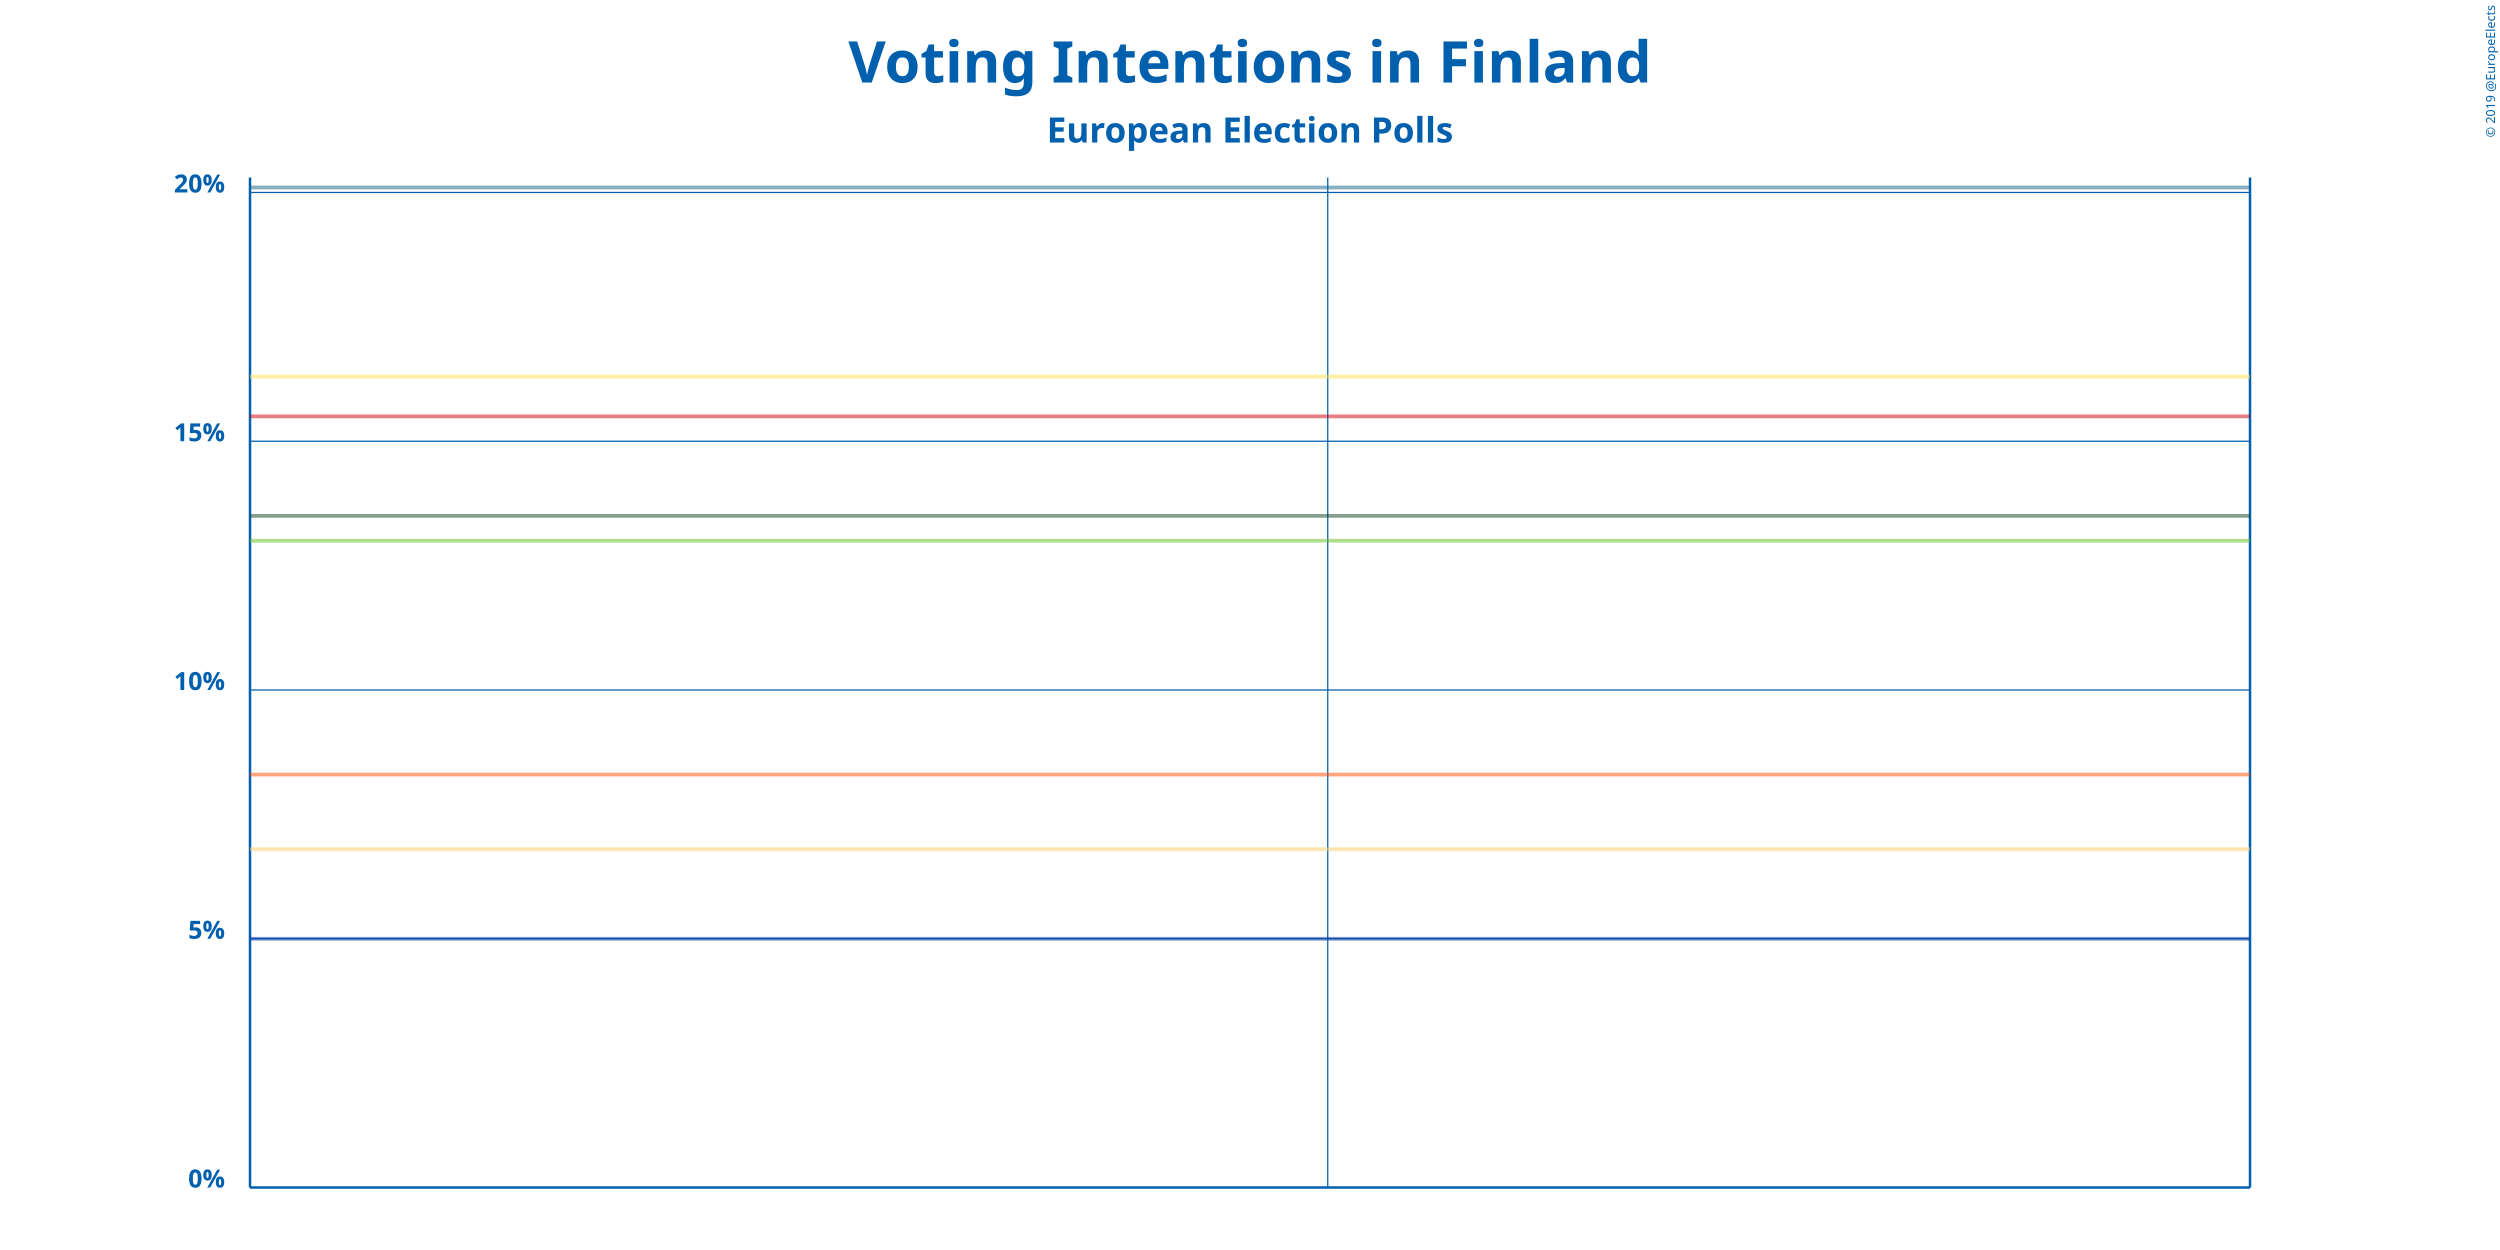
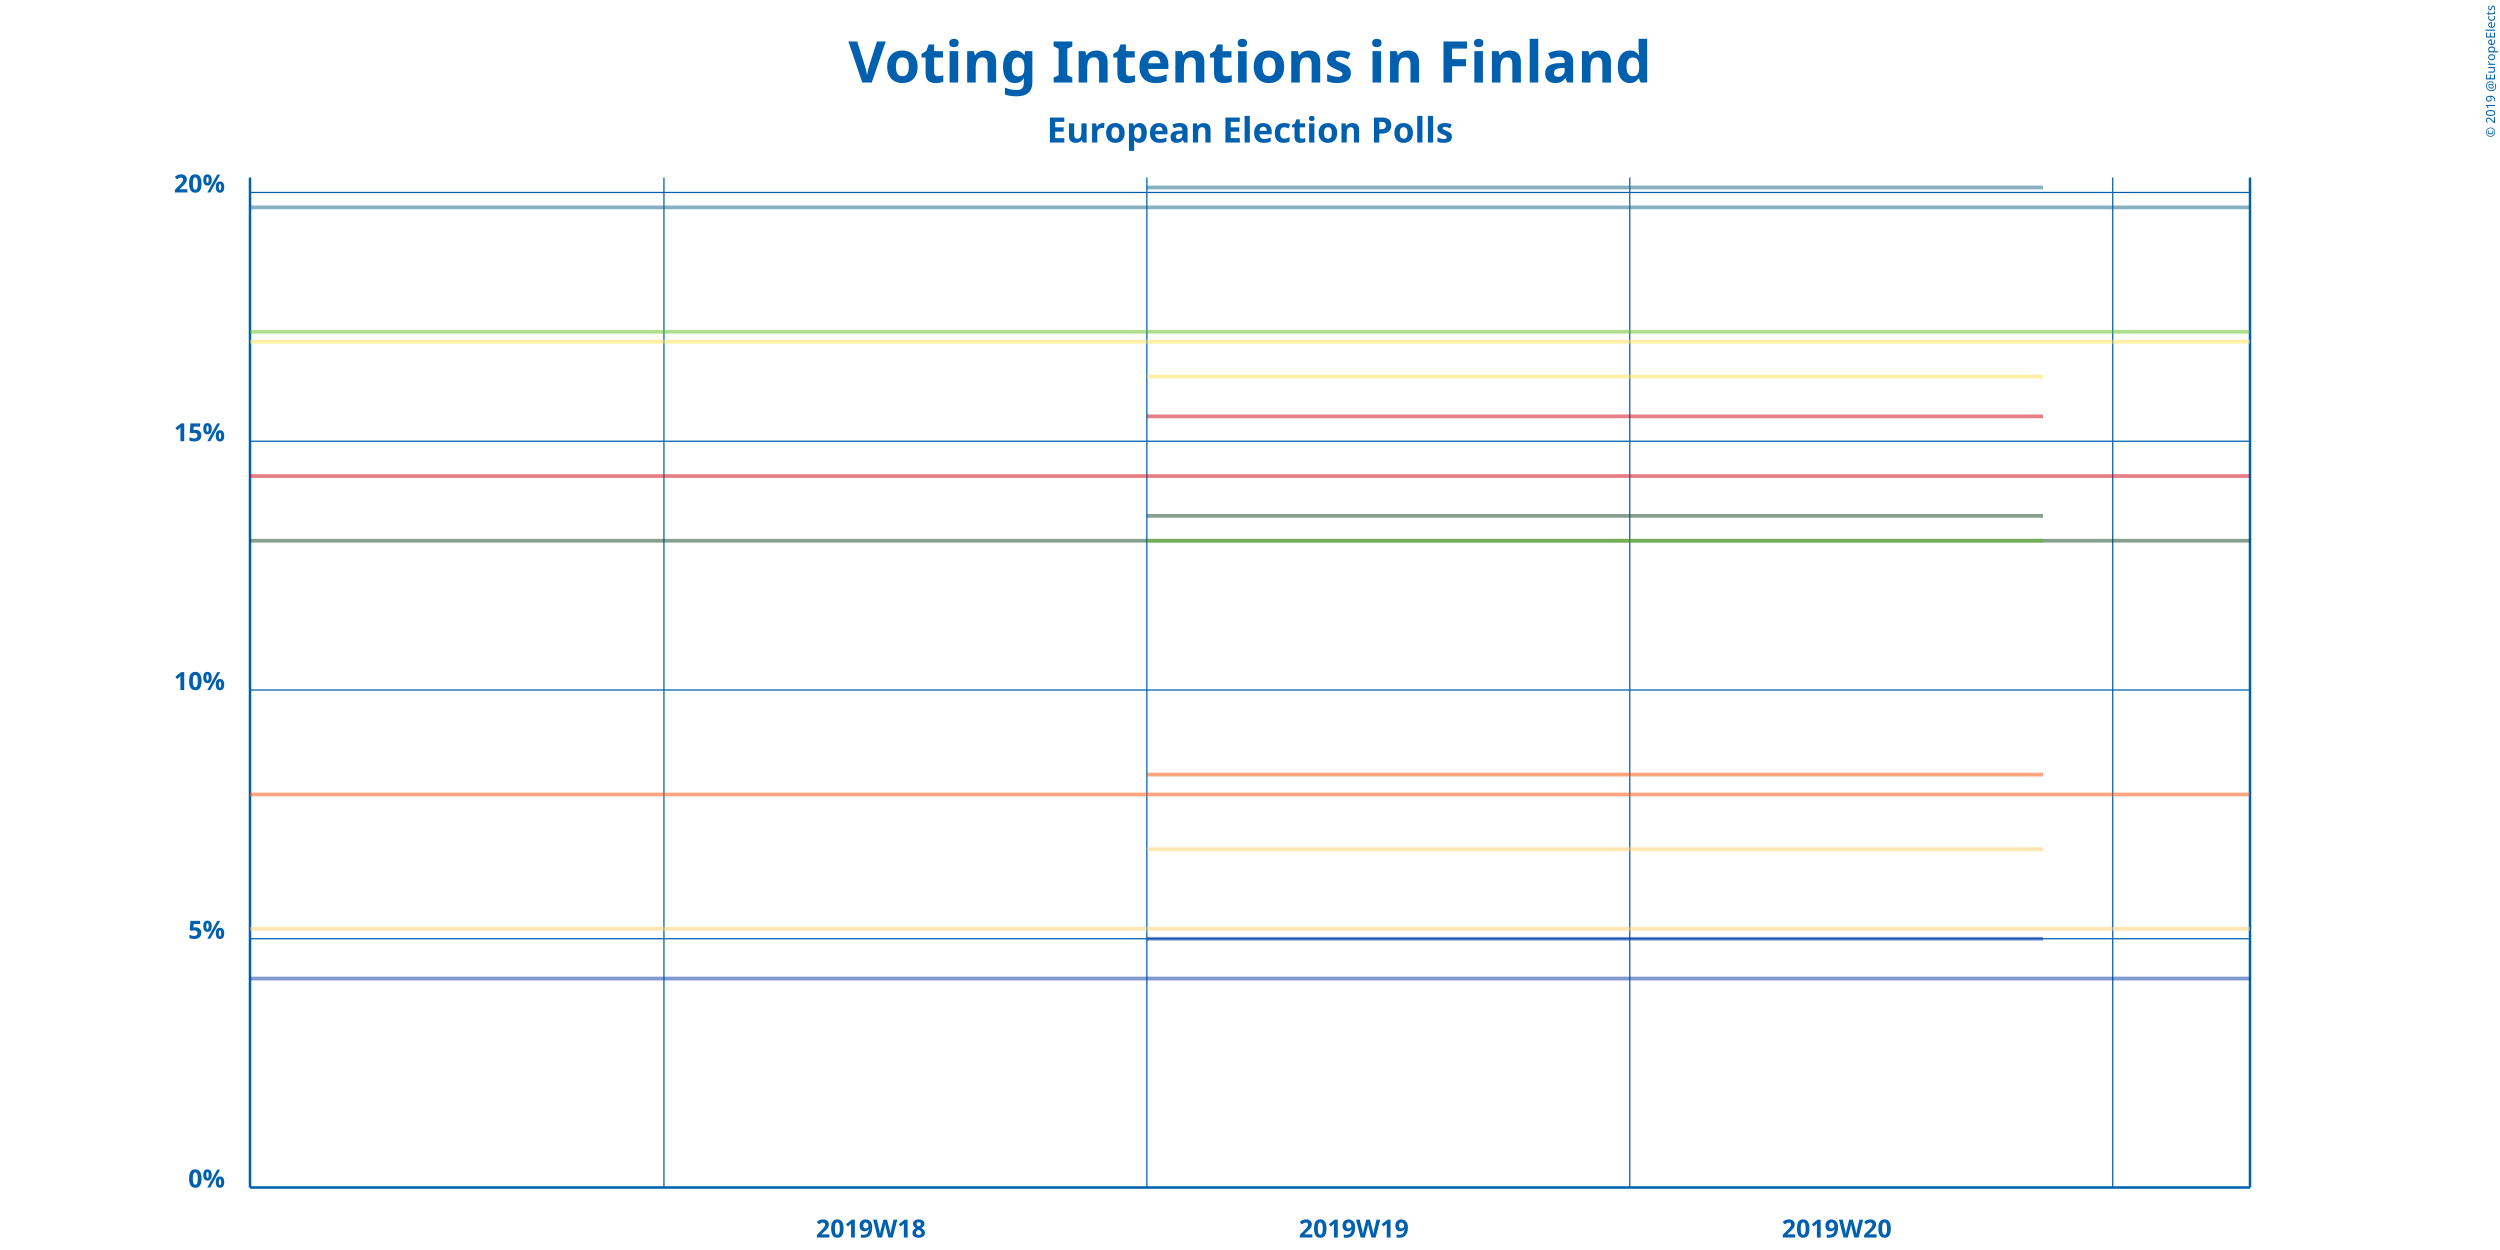
<svg HEIGHT="1000" WIDTH="2000">
  <rect fill="#FFFFFF" height="1000" stroke="none" width="2000" x="0" y="0" />
  <text fill="#0060AE" font-family="'Advent Pro'" font-size="46px" font-style="normal" font-weight="bold" text-align="center" text-anchor="middle" x="1000" y="66">Voting Intentions in Finland</text>
  <text fill="#0060AE" font-family="'Advent Pro'" font-size="28px" font-style="normal" font-weight="bold" text-align="center" text-anchor="middle" x="1000" y="114">European Election Polls</text>
  <text fill="#0060AE" font-family="'Advent Pro'" font-size="10px" font-style="normal" font-weight="normal" text-align="center" text-anchor="end" transform="rotate(270)" x="-4" y="1996">© 2019 @EuropeElects</text>
  <g>
    <g>
      <line stroke="#0060AE" stroke-width="2" x1="200.0" x2="1800.0" y1="950.0" y2="950.0" />
      <text fill="#0060AE" font-family="'Advent Pro'" font-size="20px" font-style="normal" font-weight="bold" text-align="center" text-anchor="end" x="180.0" y="950.0">0%</text>
      <line stroke="#0060AE" stroke-width="2" x1="200.0" x2="200.0" y1="950.0" y2="142.0" />
      <line stroke="#0060AE" stroke-width="2" x1="1800.0" x2="1800.0" y1="950.0" y2="142.0" />
-       <line stroke="#0060AE" stroke-width="1" x1="1062.202" x2="1062.202" y1="950.0" y2="142.0" />
+       <line stroke="#0060AE" stroke-width="1" x1="531.149" x2="531.149" y1="950.0" y2="142.0" />
+       <text fill="#0060AE" font-family="'Advent Pro'" font-size="20px" font-style="normal" font-weight="bold" text-align="center" text-anchor="middle" x="696.723" y="990.0">2019W18</text>
+       <line stroke="#0060AE" stroke-width="1" x1="917.489" x2="917.489" y1="950.0" y2="142.0" />
+       <text fill="#0060AE" font-family="'Advent Pro'" font-size="20px" font-style="normal" font-weight="bold" text-align="center" text-anchor="middle" x="1083.063" y="990.0">2019W19</text>
+       <line stroke="#0060AE" stroke-width="1" x1="1303.829" x2="1303.829" y1="950.0" y2="142.0" />
+       <text fill="#0060AE" font-family="'Advent Pro'" font-size="20px" font-style="normal" font-weight="bold" text-align="center" text-anchor="middle" x="1469.403" y="990.0">2019W20</text>
+       <line stroke="#0060AE" stroke-width="1" x1="1690.169" x2="1690.169" y1="950.0" y2="142.0" />
      <line stroke="#0060AE" stroke-width="1" x1="200.0" x2="1800.0" y1="750.995" y2="750.995" />
      <text fill="#0060AE" font-family="'Advent Pro'" font-size="20px" font-style="normal" font-weight="bold" text-align="center" text-anchor="end" x="180.0" y="750.995">5%</text>
      <line stroke="#0060AE" stroke-width="1" x1="200.0" x2="1800.0" y1="551.99" y2="551.99" />
      <text fill="#0060AE" font-family="'Advent Pro'" font-size="20px" font-style="normal" font-weight="bold" text-align="center" text-anchor="end" x="180.0" y="551.99">10%</text>
      <line stroke="#0060AE" stroke-width="1" x1="200.0" x2="1800.0" y1="352.985" y2="352.985" />
      <text fill="#0060AE" font-family="'Advent Pro'" font-size="20px" font-style="normal" font-weight="bold" text-align="center" text-anchor="end" x="180.0" y="352.985">15%</text>
      <line stroke="#0060AE" stroke-width="1" x1="200.0" x2="1800.0" y1="153.98" y2="153.98" />
      <text fill="#0060AE" font-family="'Advent Pro'" font-size="20px" font-style="normal" font-weight="bold" text-align="center" text-anchor="end" x="180.0" y="153.98">20%</text>
    </g>
    <g>
-       <line stroke="#0E4120" stroke-opacity="0.5" stroke-width="3" x1="200.0" x2="1800.0" y1="412.687" y2="412.687" />
-       <line stroke="#136389" stroke-opacity="0.5" stroke-width="3" x1="200.0" x2="1800.0" y1="150.0" y2="150.0" />
-       <line stroke="#FEE04D" stroke-opacity="0.5" stroke-width="3" x1="200.0" x2="1800.0" y1="301.244" y2="301.244" />
-       <line stroke="#CD000A" stroke-opacity="0.5" stroke-width="3" x1="200.0" x2="1800.0" y1="333.085" y2="333.085" />
-       <line stroke="#61BF1A" stroke-opacity="0.5" stroke-width="3" x1="200.0" x2="1800.0" y1="432.587" y2="432.587" />
-       <line stroke="#FF4D00" stroke-opacity="0.5" stroke-width="3" x1="200.0" x2="1800.0" y1="619.652" y2="619.652" />
-       <line stroke="#FFCC66" stroke-opacity="0.5" stroke-width="3" x1="200.0" x2="1800.0" y1="679.353" y2="679.353" />
-       <line stroke="#0235A4" stroke-opacity="0.5" stroke-width="3" x1="200.0" x2="1800.0" y1="750.995" y2="750.995" />
+       <line stroke="#0E4120" stroke-opacity="0.5" stroke-width="3" x1="200.0" x2="1800.0" y1="432.587" y2="432.587" />
+       <line stroke="#136389" stroke-opacity="0.5" stroke-width="3" x1="200.0" x2="1800.0" y1="165.92" y2="165.92" />
+       <line stroke="#FEE04D" stroke-opacity="0.5" stroke-width="3" x1="200.0" x2="1800.0" y1="273.383" y2="273.383" />
+       <line stroke="#CD000A" stroke-opacity="0.5" stroke-width="3" x1="200.0" x2="1800.0" y1="380.846" y2="380.846" />
+       <line stroke="#61BF1A" stroke-opacity="0.5" stroke-width="3" x1="200.0" x2="1800.0" y1="265.423" y2="265.423" />
+       <line stroke="#FF4D00" stroke-opacity="0.5" stroke-width="3" x1="200.0" x2="1800.0" y1="635.572" y2="635.572" />
+       <line stroke="#FFCC66" stroke-opacity="0.5" stroke-width="3" x1="200.0" x2="1800.0" y1="743.035" y2="743.035" />
+       <line stroke="#0235A4" stroke-opacity="0.5" stroke-width="3" x1="200.0" x2="1800.0" y1="782.836" y2="782.836" />
      <line stroke-opacity="0.5" stroke-width="3" x1="200.0" x2="1800.0" y1="890.299" y2="890.299" />
+       <line stroke="#0E4120" stroke-opacity="0.5" stroke-width="3" x1="917.489" x2="1634.426" y1="412.687" y2="412.687" />
+       <line stroke="#136389" stroke-opacity="0.5" stroke-width="3" x1="917.489" x2="1634.426" y1="150.0" y2="150.0" />
+       <line stroke="#FEE04D" stroke-opacity="0.5" stroke-width="3" x1="917.489" x2="1634.426" y1="301.244" y2="301.244" />
+       <line stroke="#CD000A" stroke-opacity="0.5" stroke-width="3" x1="917.489" x2="1634.426" y1="333.085" y2="333.085" />
+       <line stroke="#61BF1A" stroke-opacity="0.5" stroke-width="3" x1="917.489" x2="1634.426" y1="432.587" y2="432.587" />
+       <line stroke="#FF4D00" stroke-opacity="0.5" stroke-width="3" x1="917.489" x2="1634.426" y1="619.652" y2="619.652" />
+       <line stroke="#FFCC66" stroke-opacity="0.5" stroke-width="3" x1="917.489" x2="1634.426" y1="679.353" y2="679.353" />
+       <line stroke="#0235A4" stroke-opacity="0.5" stroke-width="3" x1="917.489" x2="1634.426" y1="750.995" y2="750.995" />
+       <line stroke-opacity="0.5" stroke-width="3" x1="917.489" x2="1634.426" y1="890.299" y2="890.299" />
    </g>
    <g />
  </g>
</svg>
